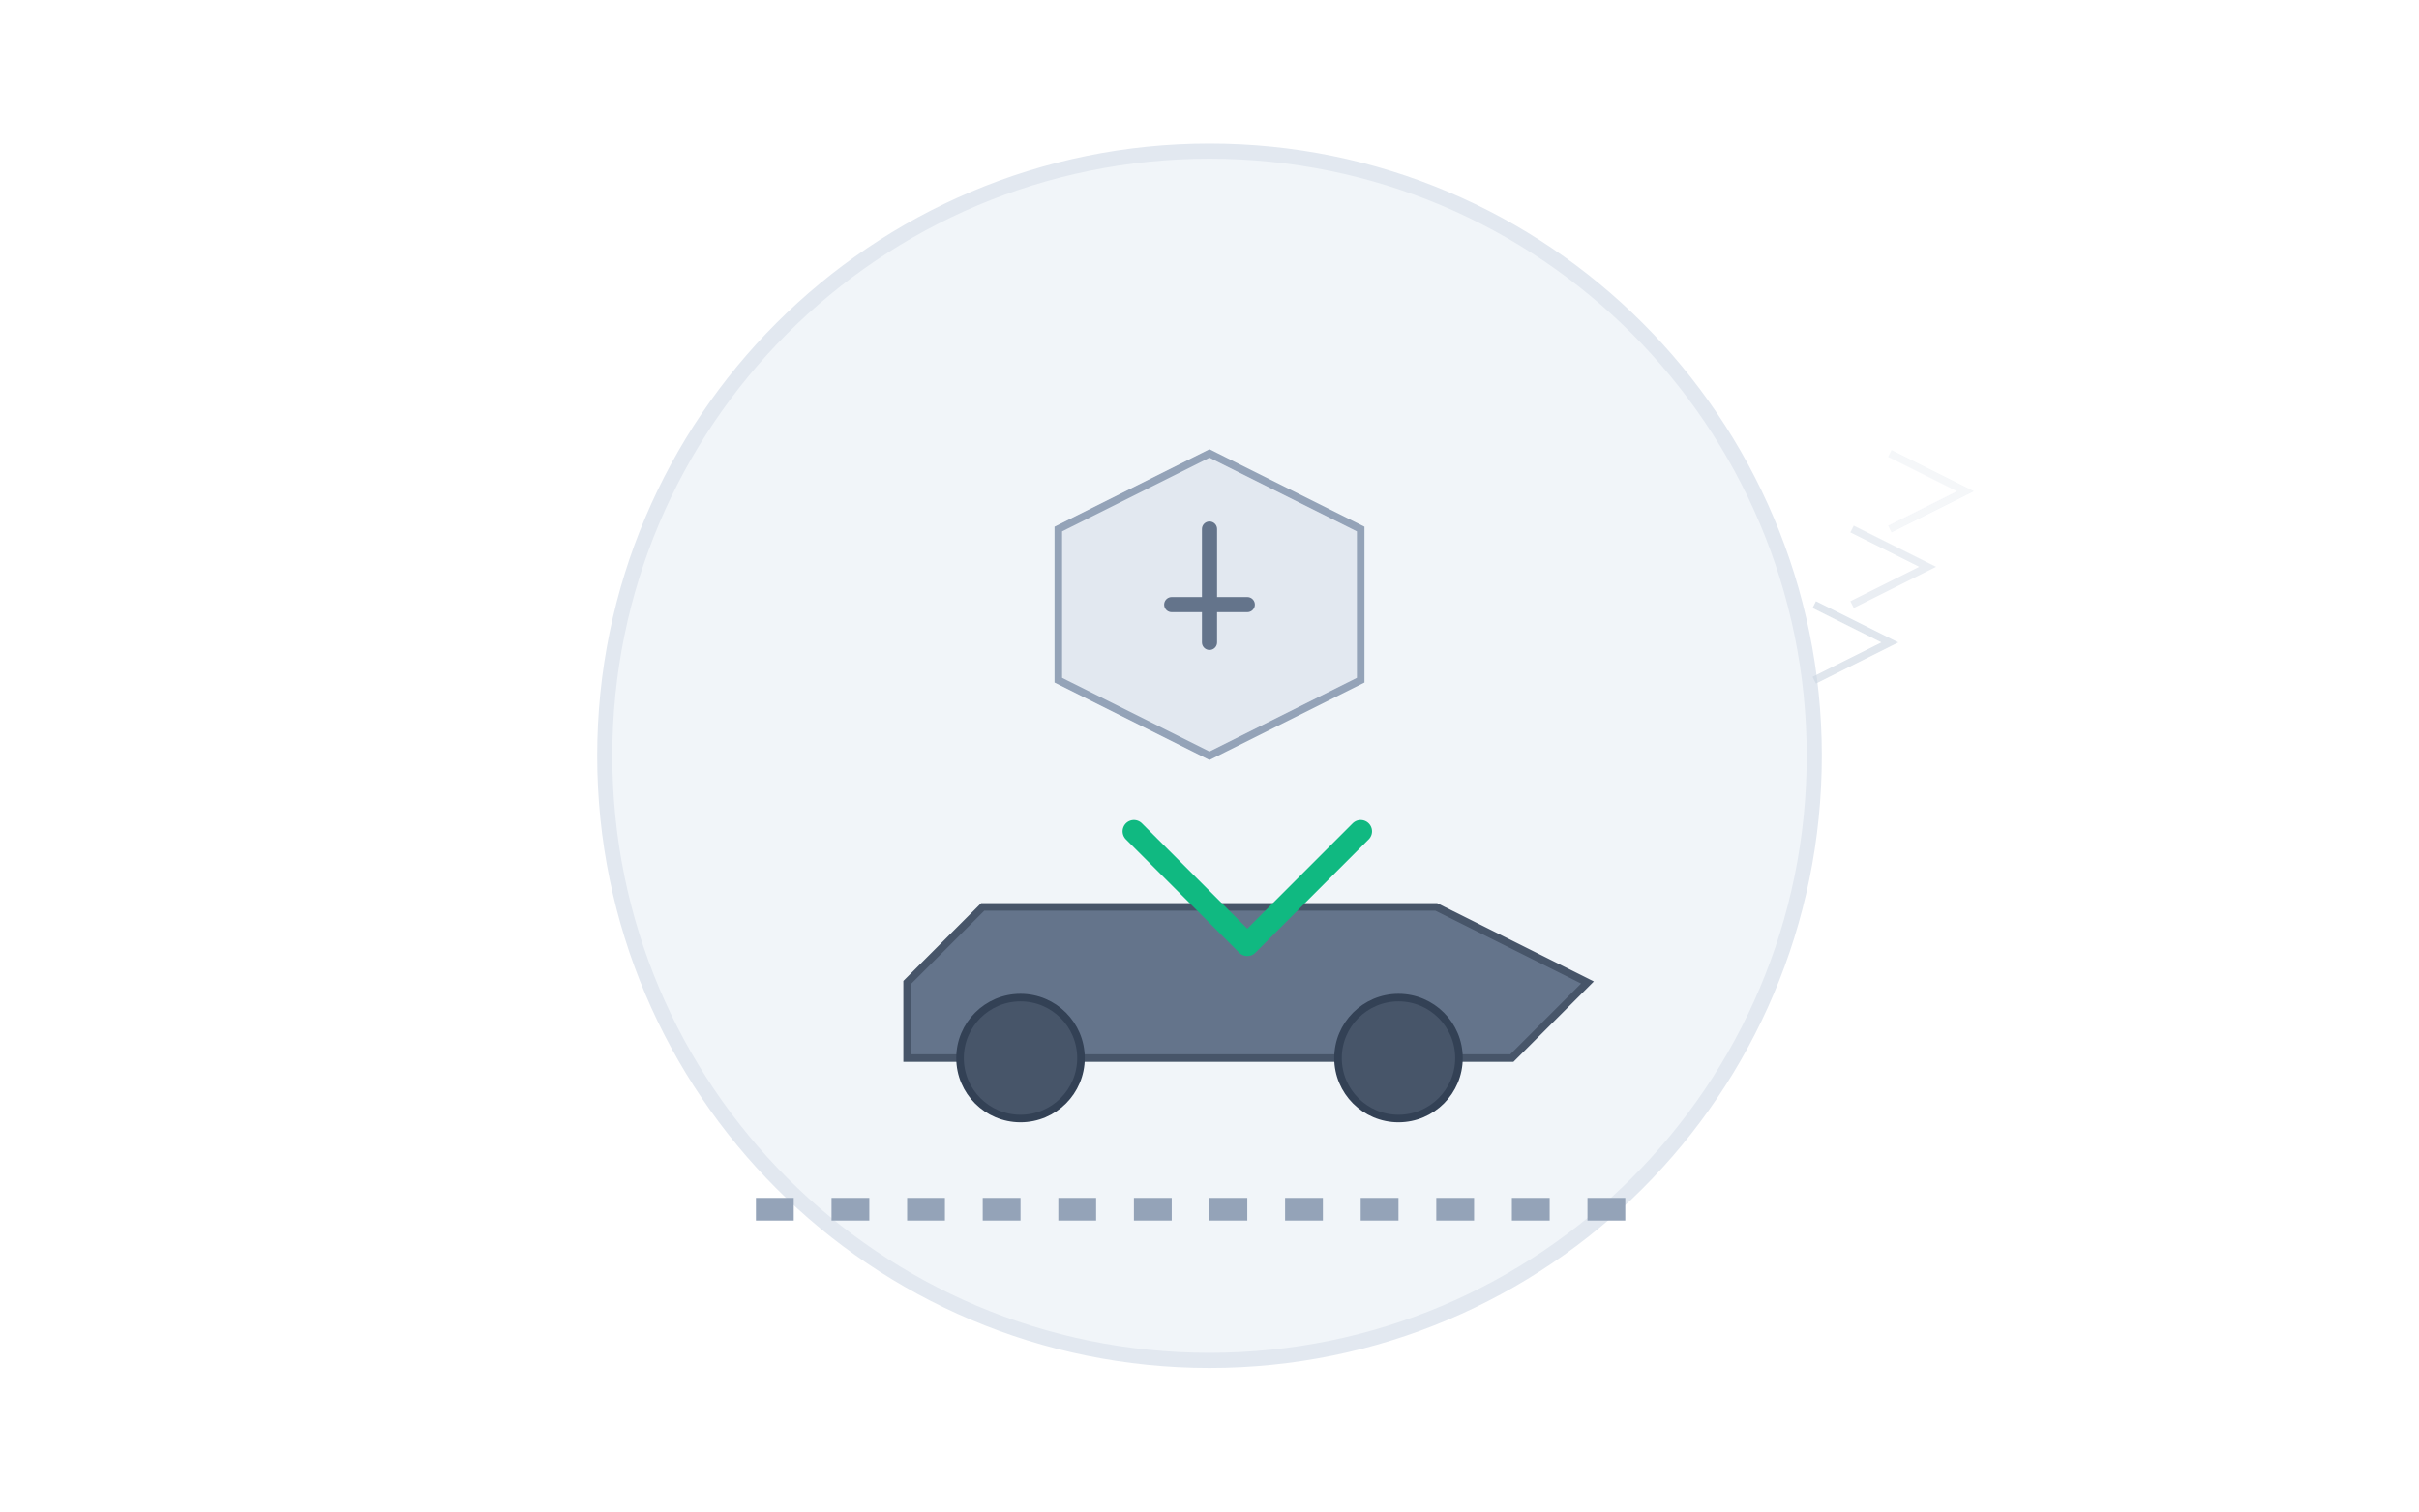
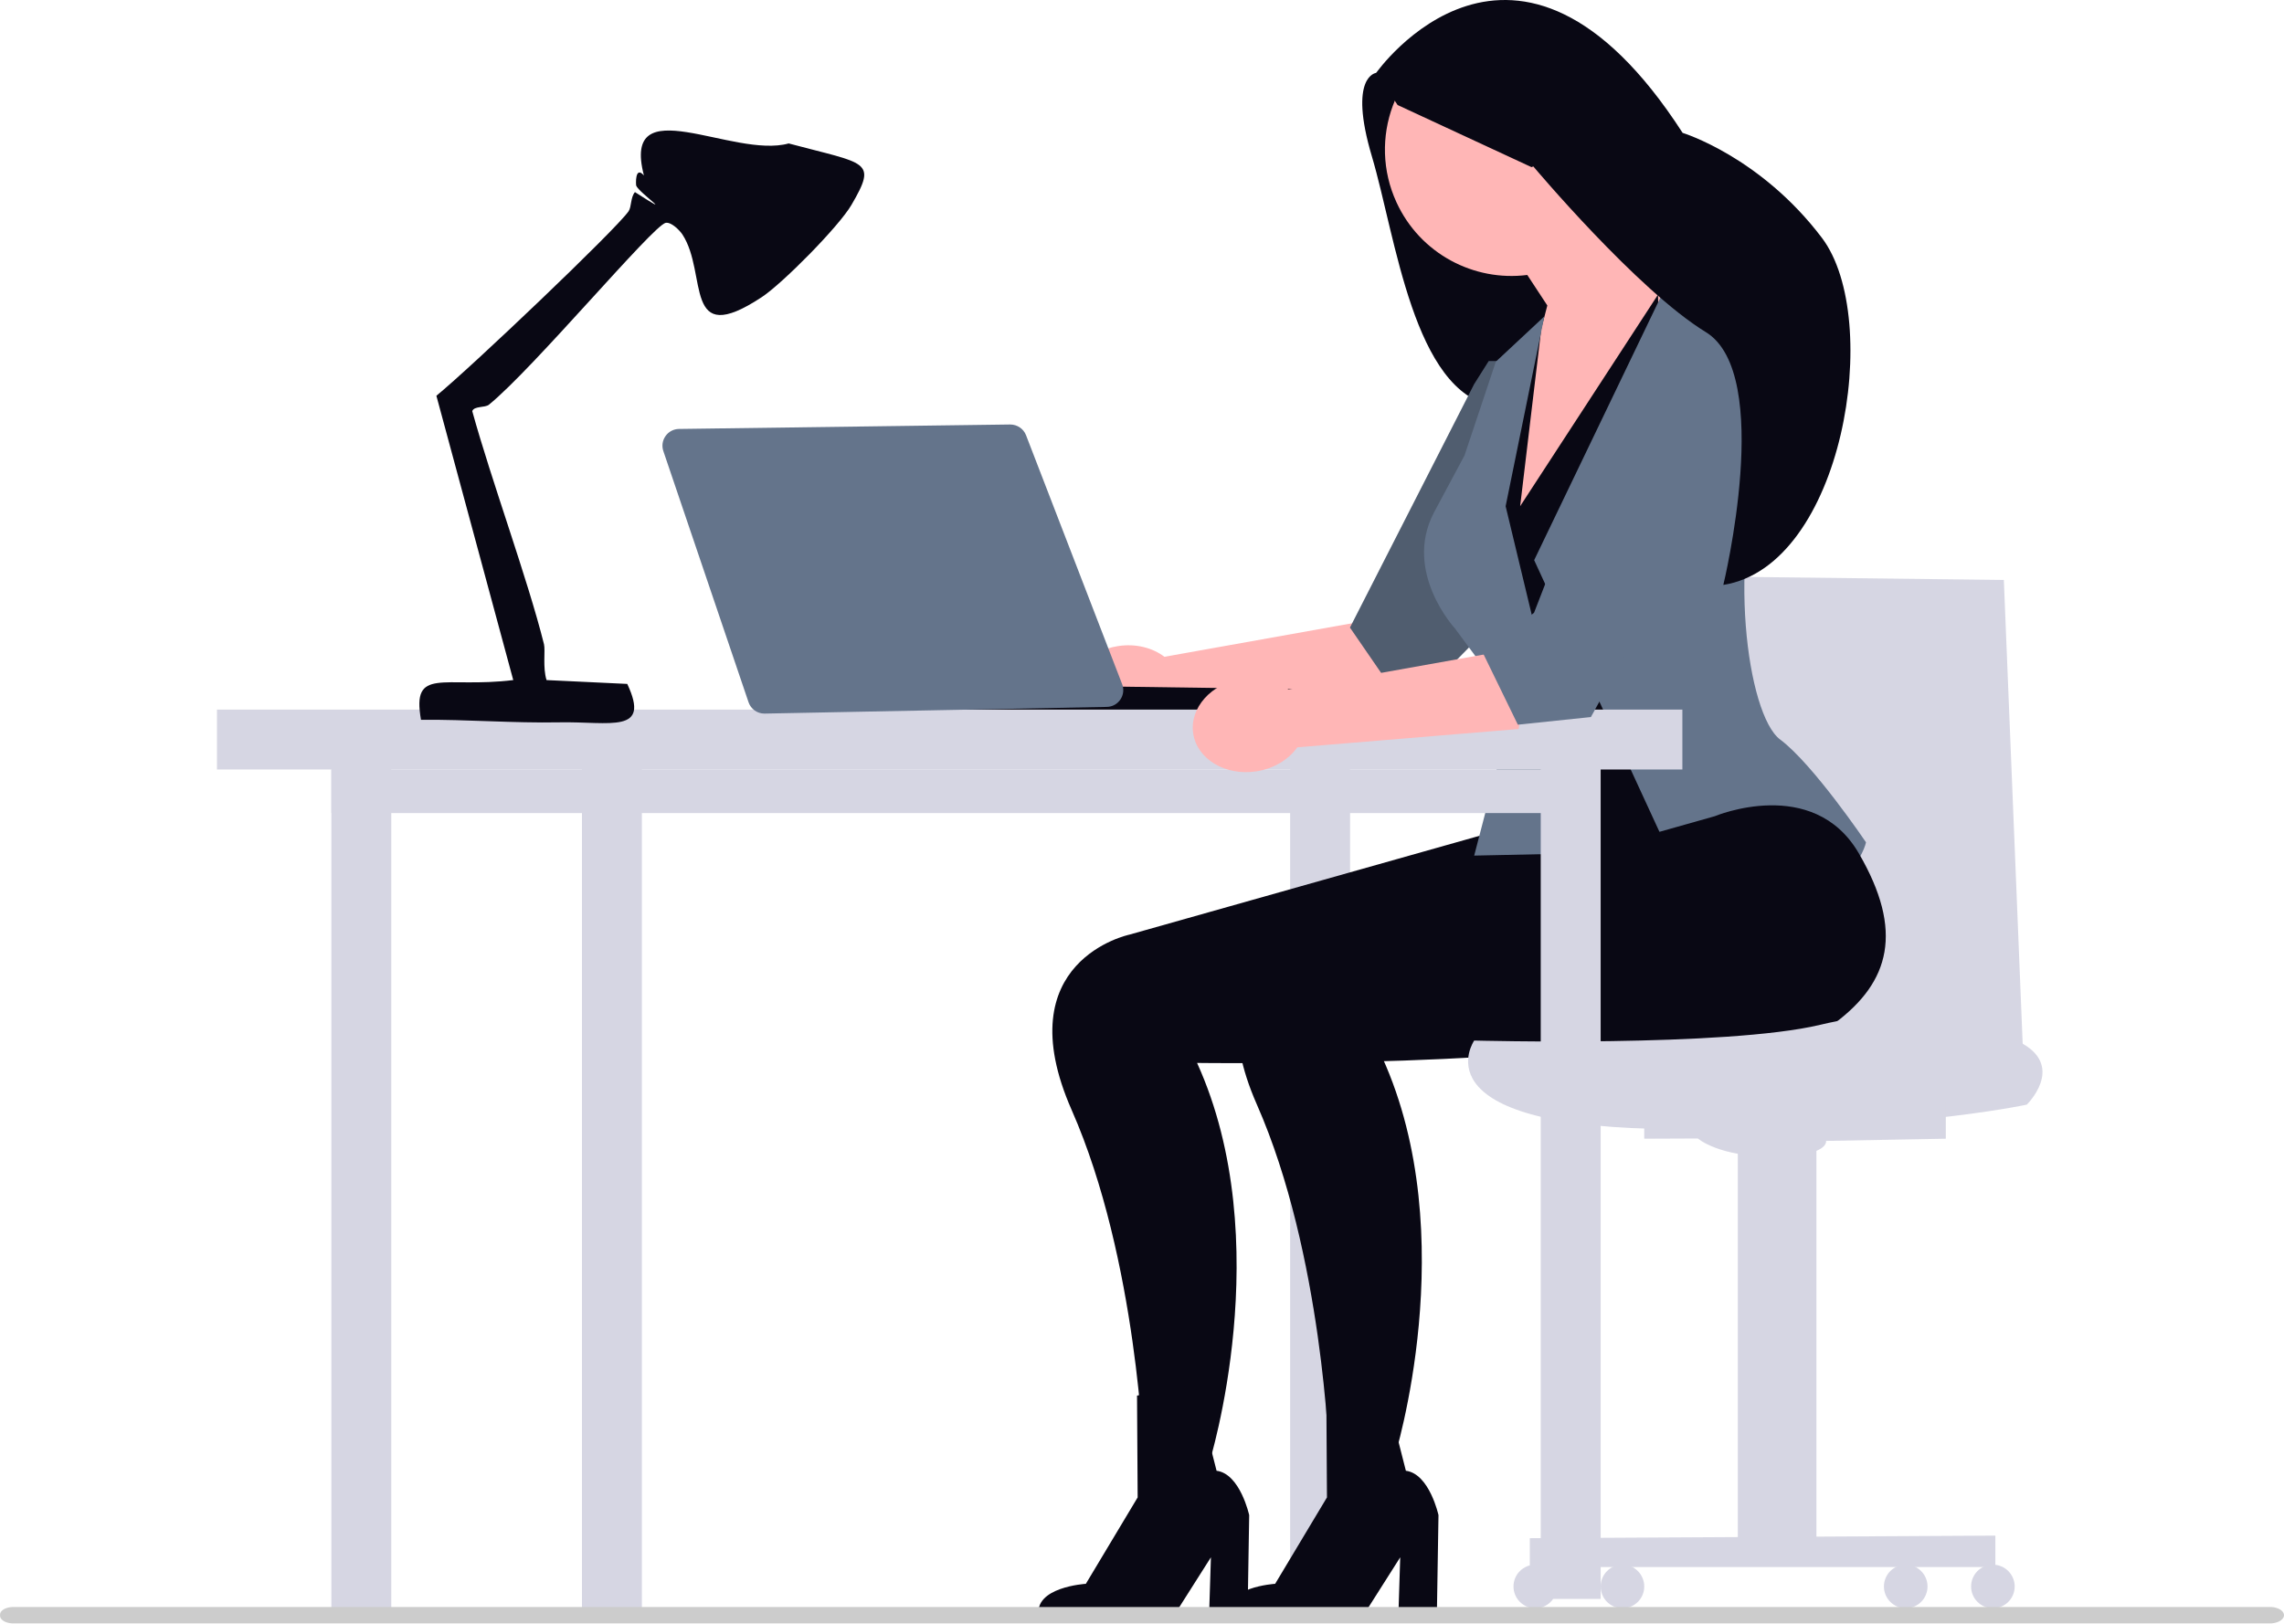
- <svg xmlns="http://www.w3.org/2000/svg" width="320" height="200" viewBox="0 0 320 200" fill="none">
-   <circle cx="160" cy="100" r="80" fill="#F1F5F9" stroke="#E2E8F0" stroke-width="2" />
-   <path d="M120 140 L200 140 L210 130 L190 120 L130 120 L120 130 Z" fill="#64748B" stroke="#475569" stroke-width="1" />
-   <circle cx="135" cy="140" r="8" fill="#475569" stroke="#334155" stroke-width="1" />
-   <circle cx="185" cy="140" r="8" fill="#475569" stroke="#334155" stroke-width="1" />
-   <path d="M100 160 L220 160" stroke="#94A3B8" stroke-width="3" stroke-dasharray="5,5" />
-   <path d="M160 60 L180 70 L180 90 L160 100 L140 90 L140 70 Z" fill="#E2E8F0" stroke="#94A3B8" stroke-width="1" />
-   <path d="M160 70 L160 85" stroke="#64748B" stroke-width="2" stroke-linecap="round" />
-   <path d="M155 80 L165 80" stroke="#64748B" stroke-width="2" stroke-linecap="round" />
-   <path d="M150 110 L165 125 L180 110" stroke="#10B981" stroke-width="3" stroke-linecap="round" stroke-linejoin="round" />
-   <path d="M240 80 L250 85 L240 90" stroke="#CBD5E1" stroke-width="1" opacity="0.6" />
-   <path d="M245 70 L255 75 L245 80" stroke="#CBD5E1" stroke-width="1" opacity="0.4" />
-   <path d="M250 60 L260 65 L250 70" stroke="#CBD5E1" stroke-width="1" opacity="0.2" />
+ <svg xmlns="http://www.w3.org/2000/svg" width="1025.41" height="728.998" viewBox="0 0 1025.41 728.998" role="img" artist="Katerina Limpitsouni" source="https://undraw.co/">
+   <path d="M645.741,25.031l-27.9,7.697s-12.69,1.305-1.924,37.52c10.766,36.215,18.61,105.786,54.779,112.176,36.169,6.389,64.998-75.617,64.998-75.617l-89.953-81.775Z" fill="#090814" />
+   <path d="M522.778,294.938l108.955-19.476-5.616,37.257-99.373,8.225c-3.883,5.455-10.483,9.581-18.417,10.791-13.884,2.117-26.559-5.481-28.311-16.971-1.752-11.49,8.083-22.521,21.967-24.638,7.935-1.21,15.465.763,20.796,4.812Z" fill="#ffb6b6" />
+   <polygon points="679.218 162.161 668.36 162.161 661.845 172.486 606.078 281.814 631.689 319.065 668.36 281.708 679.218 162.161" fill="#64748B" />
+   <polygon points="679.218 162.161 668.36 162.161 661.845 172.486 606.078 281.814 631.689 319.065 668.36 281.708 679.218 162.161" opacity=".2" />
+   <path d="M730.061,43.491c-13.085-28.469-46.771-40.94-75.24-27.855-28.469,13.085-40.94,46.771-27.856,75.24,10.612,23.088,34.773,35.651,58.713,32.597l8.998,13.704-27.502,106.065,58.738-58.492,31.343-65.683s-17.399-8.934-30.529-21.991c9.667-15.625,11.582-35.639,3.334-53.584Z" fill="#ffb6b6" />
+   <polygon points="899.628 260.434 908.314 474.33 719.391 474.33 719.391 258.32 899.628 260.434" fill="#d6d6e3" />
+   <rect x="148.767" y="333.321" width="26.903" height="392.009" fill="#d6d6e3" />
+   <rect x="261.271" y="333.321" width="26.903" height="392.009" fill="#d6d6e3" />
+   <rect x="579.216" y="333.321" width="26.903" height="392.009" fill="#d6d6e3" />
+   <path d="M686.699,368.974l-179.669,50.739s-55.478,11.603-25.886,78.777,32.401,157.436,32.401,157.436l29.316,1.086s31.05-99.286-5.429-179.694c0,0,179.468,2.434,203.564-15.753s30.808-40.864,10.332-75.995c-20.476-35.13-64.629-16.597-64.629-16.597Z" fill="#090814" />
+   <polygon points="744.364 132.313 682.475 227.318 692.247 145.342 664.017 212.117 706.346 379.868 749.792 374.439 744.364 132.313" fill="#090814" />
+   <path d="M764.45,415.698l-75.682-164.156,59.395-123.572,24.959,12.695s38.449,12.773,20.1,61.137c-18.349,48.364-8.839,119.256,5.972,130.279,14.811,11.023,38.545,46.158,38.545,46.158,0,0-5.45,31.79-73.289,37.459Z" fill="#64748B" />
+   <path d="M713.419,383.125l-51.574,1.086,17.372-66.822-26.058-35.24s-23.248-25.202-9.464-51.827l13.807-25.805,14.063-42.108,21.767-20.323-17.372,85.233,37.459,155.808Z" fill="#64748B" />
+   <path d="M769.853,366.528l-179.669,50.739s-55.478,11.603-25.886,78.777,32.401,157.436,32.401,157.436l29.316,1.086s31.05-99.286-5.429-179.694c0,0,179.468,2.434,203.564-15.753,24.096-18.187,30.808-40.864,10.332-75.995-20.476-35.13-64.629-16.597-64.629-16.597Z" fill="#090814" />
+   <polygon points="490.725 308.166 647.226 310.379 653.741 319.065 342.575 319.438 490.725 308.166" fill="#090814" />
+   <rect x="691.719" y="336.838" width="26.903" height="381.165" fill="#d6d6e3" />
+   <rect x="148.767" y="345.549" width="550.29" height="19.566" fill="#d6d6e3" />
+   <path d="M661.845,467.272s-25.707,37.12,80.347,39.63,167.751-10.858,167.751-10.858c0,0,16.862-16.459-1.629-27.226-18.491-10.766-48.969-18.671-91.204-8.605s-155.265,7.057-155.265,7.057Z" fill="#d6d6e3" />
+   <path d="M738.188,499.63v11.714l24.091-.098s9.339,8.336,34.202,8.143c24.863-.193,23.344-7.057,23.344-7.057l53.758-.988v-16.928l-135.394,5.214Z" fill="#d6d6e3" />
+   <polygon points="780.2 504.058 780.2 698.954 815.481 698.954 815.481 503.376 780.2 504.058" fill="#d6d6e3" />
+   <polygon points="686.818 690.734 686.818 703.7 895.828 703.7 895.828 689.585 686.818 690.734" fill="#d6d6e3" />
+   <circle cx="855.583" cy="712.42" r="9.783" fill="#d6d6e3" />
+   <circle cx="894.715" cy="712.42" r="9.783" fill="#d6d6e3" />
+   <circle cx="689.274" cy="712.42" r="9.783" fill="#d6d6e3" />
+   <circle cx="728.405" cy="712.42" r="9.783" fill="#d6d6e3" />
+   <rect x="97.407" y="318.646" width="657.902" height="26.903" fill="#d6d6e3" />
+   <path d="M343.18,320.445c-3.224,0-6.087-2.053-7.124-5.11l-38.243-112.766c-.783-2.307-.425-4.772.982-6.762s3.61-3.15,6.046-3.182l148.68-2.003h.002c3.188,0,6.01,1.936,7.122,4.817l43.138,111.767c.896,2.324.614,4.842-.774,6.908-1.388,2.066-3.612,3.28-6.102,3.329l-153.728,3.003Z" fill="#64748B" />
+   <path d="M578.46,309.591l108.955-19.476-5.616,37.257-99.373,8.225c-3.883,5.455-10.483,9.581-18.417,10.791-13.884,2.117-26.559-5.481-28.311-16.971-1.752-11.49,8.083-22.521,21.967-24.638,7.935-1.21,15.465.763,20.796,4.812Z" fill="#ffb6b6" />
+   <polyline points="770.514 219.933 714.236 321.996 681.442 325.425 665.959 293.637 688.72 275.151 728.625 172.248" fill="#64748B" />
+   <path d="M595.462,626.709l.28,45.722-23.262,38.798s-23.751,1.427-21.053,14.684l60.495-.252,16.714-26.346-.837,26.348,17.298-1.079.716-44.202s-4.051-18.572-14.639-19.925l-9.859-38.741-25.854,4.994Z" fill="#090814" />
+   <path d="M510.474,626.709l.28,45.722-23.262,38.798s-23.751,1.427-21.053,14.684l60.495-.252,16.714-26.346-.837,26.348,17.298-1.079.716-44.202s-4.051-18.572-14.639-19.925l-9.859-38.741-25.854,4.994Z" fill="#090814" />
+   <path d="M1019.817,728.998H5.515c-3.286-.145-5.715-1.794-5.502-3.69-.213-1.876,2.215-3.525,5.502-3.67h1014.303c2.896.205,5.181,1.526,5.537,3.195.464,2.041-1.999,3.896-5.537,4.165Z" fill="#ccc" />
+   <path d="M617.842,32.728s62.602-89.207,137.575,26.938c0,0,34.926,10.644,62.534,47.141s9.573,147.353-44.255,155.854c0,0,22.942-94.688-7.858-113.523-30.8-18.836-77.449-74.406-77.449-74.406l-.797.327-60.129-27.9-9.621-14.431Z" fill="#090814" />
+   <path d="M382.261,92.017c-5.677,9.727-30.91,35.24-40.26,41.41-35.762,23.599-24.023-10.539-35.659-28.182-1.172-1.777-4.969-5.642-7.477-5.176-5.598,1.041-59.345,65.423-79.369,81.67-1.752,1.421-6.627.511-7.477,2.876,8.646,31.342,24.852,75.211,32.208,104.675.678,2.718-.634,10.497,1.15,16.104l36.234,1.725c10.623,22.62-7.553,16.819-30.482,17.254-20.689.393-41.573-1.331-62.115-1.15-4.287-24.03,10.175-14.008,41.41-17.829l-34.508-127.681c14.872-12.08,80.286-74.273,86.271-82.82,1.392-1.988.844-6.273,2.876-8.627,19.565,12.515,1.93.422.575-2.876-.178-.434-.604-9.217,3.451-4.601-10.302-39.659,40.017-7.381,64.991-14.378,35.051,9.382,39.951,7.441,28.182,27.607Z" fill="#090814" />
</svg>
